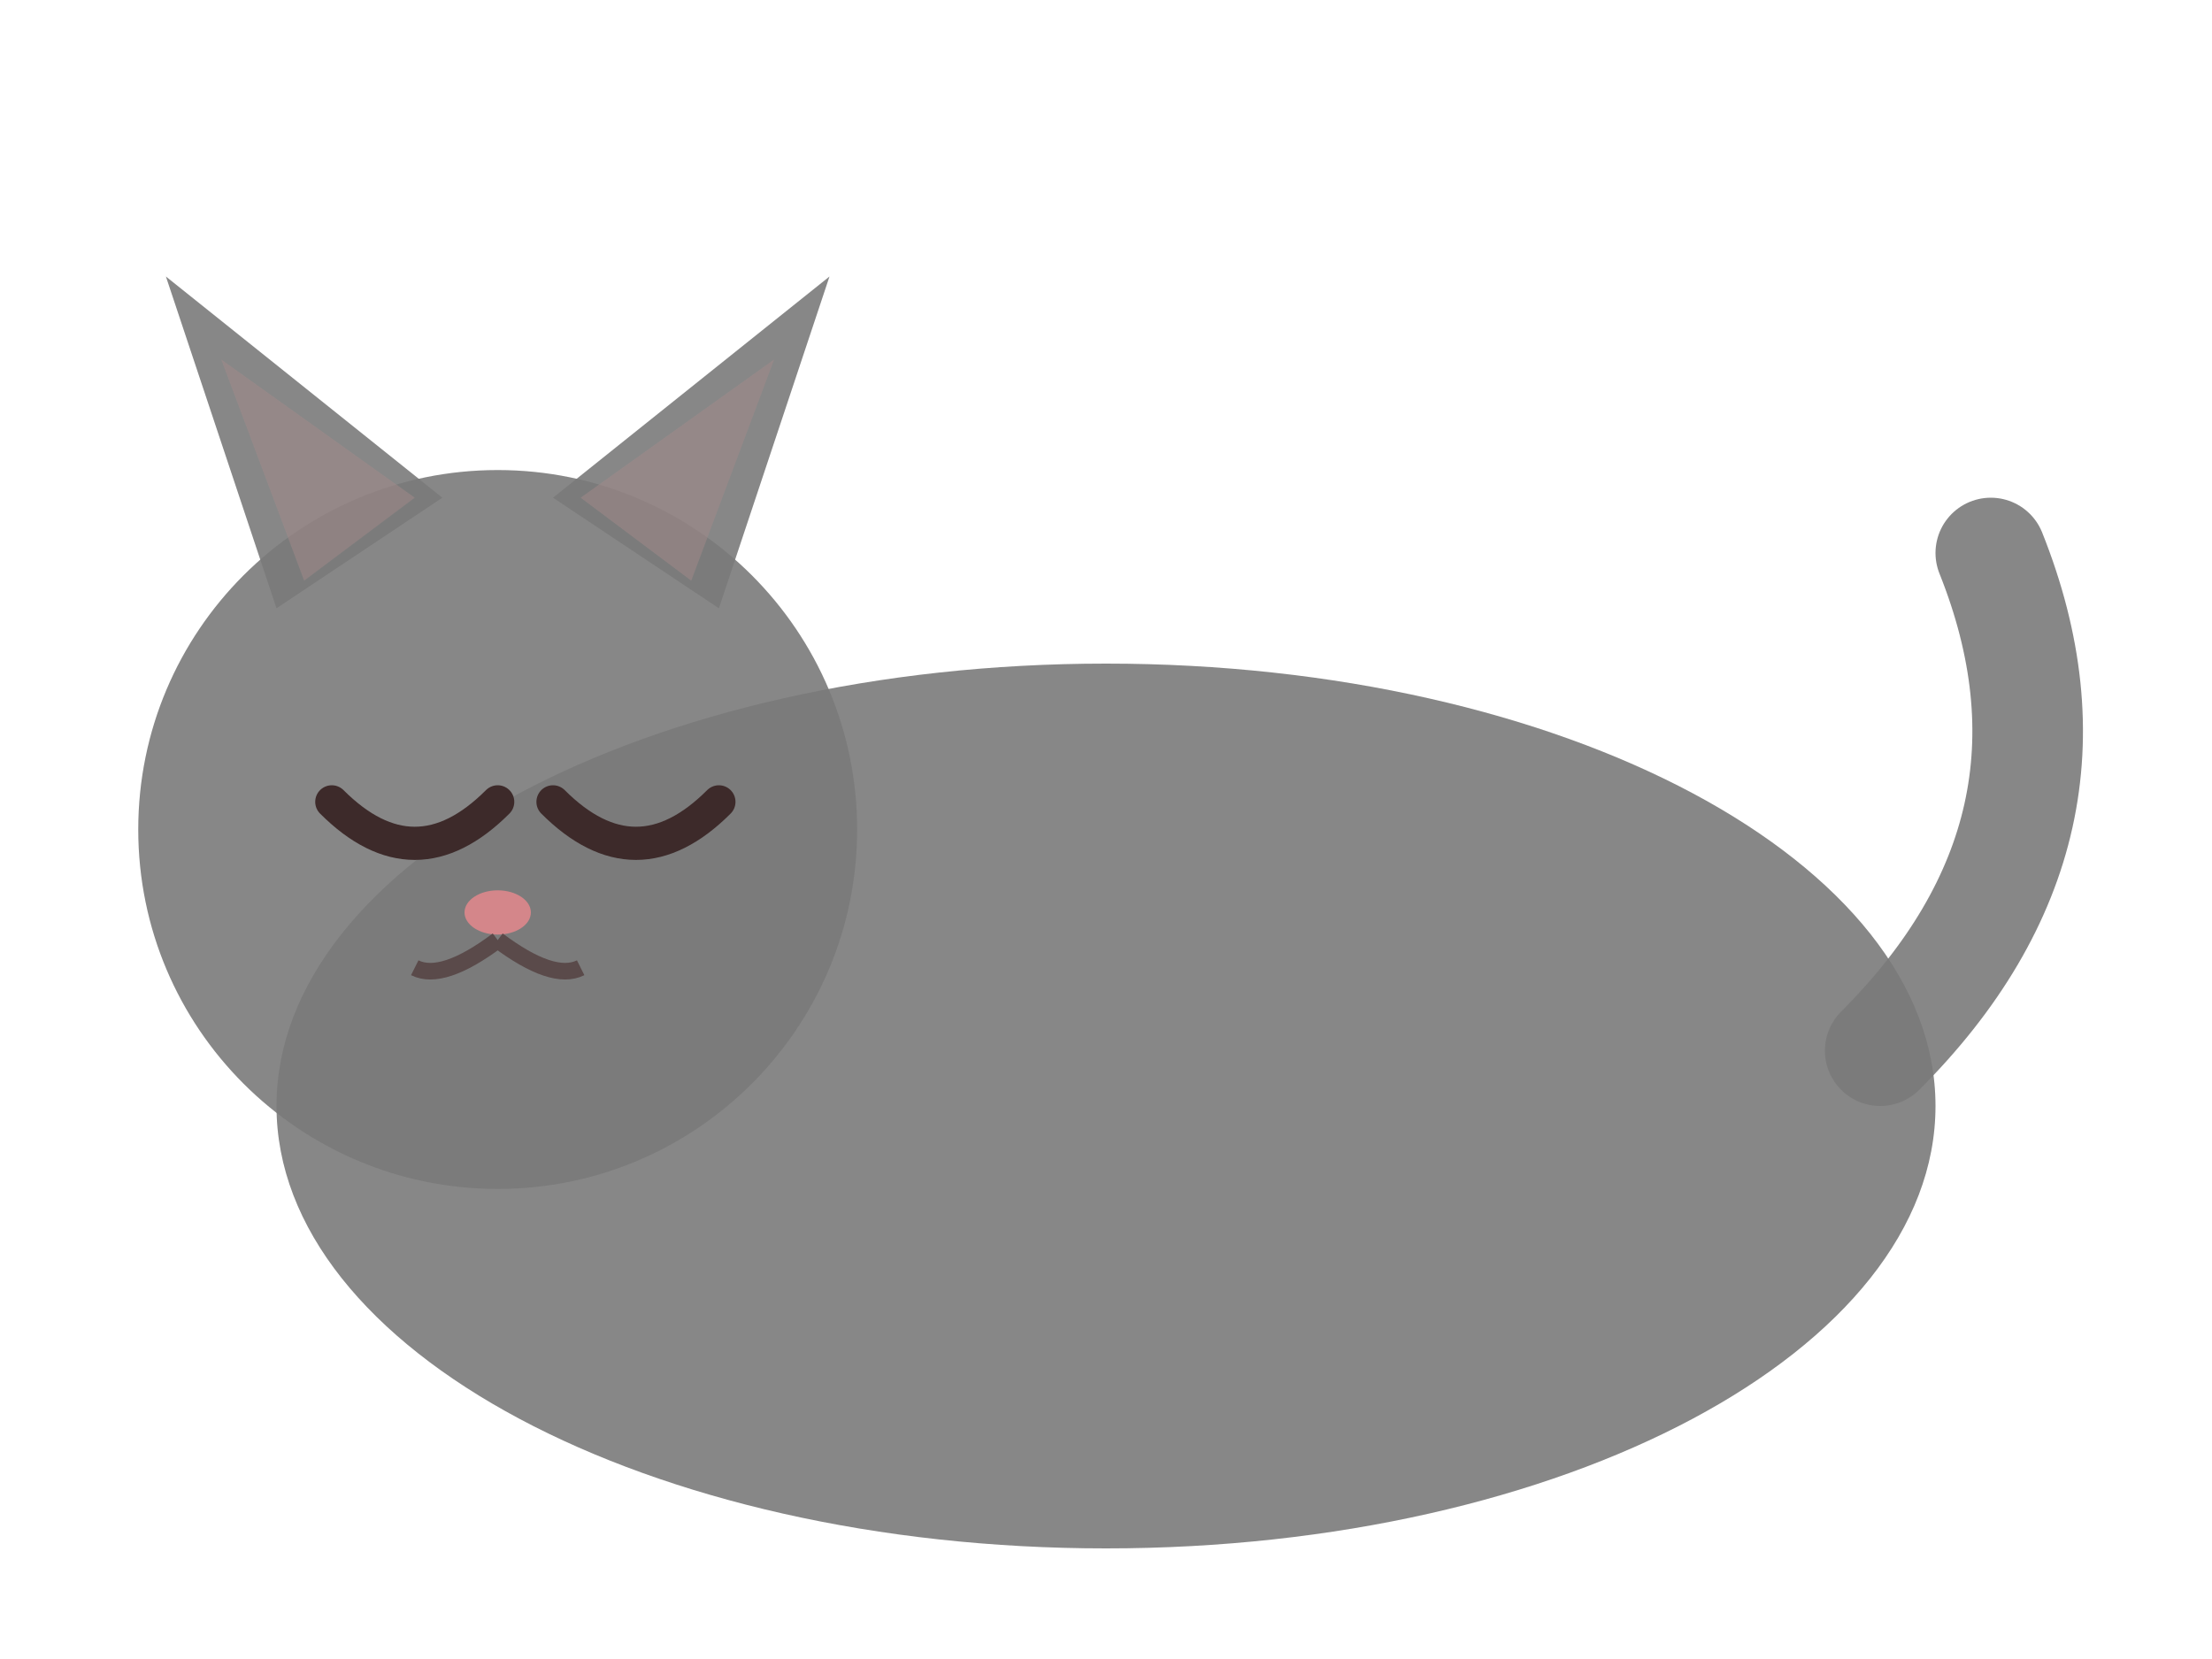
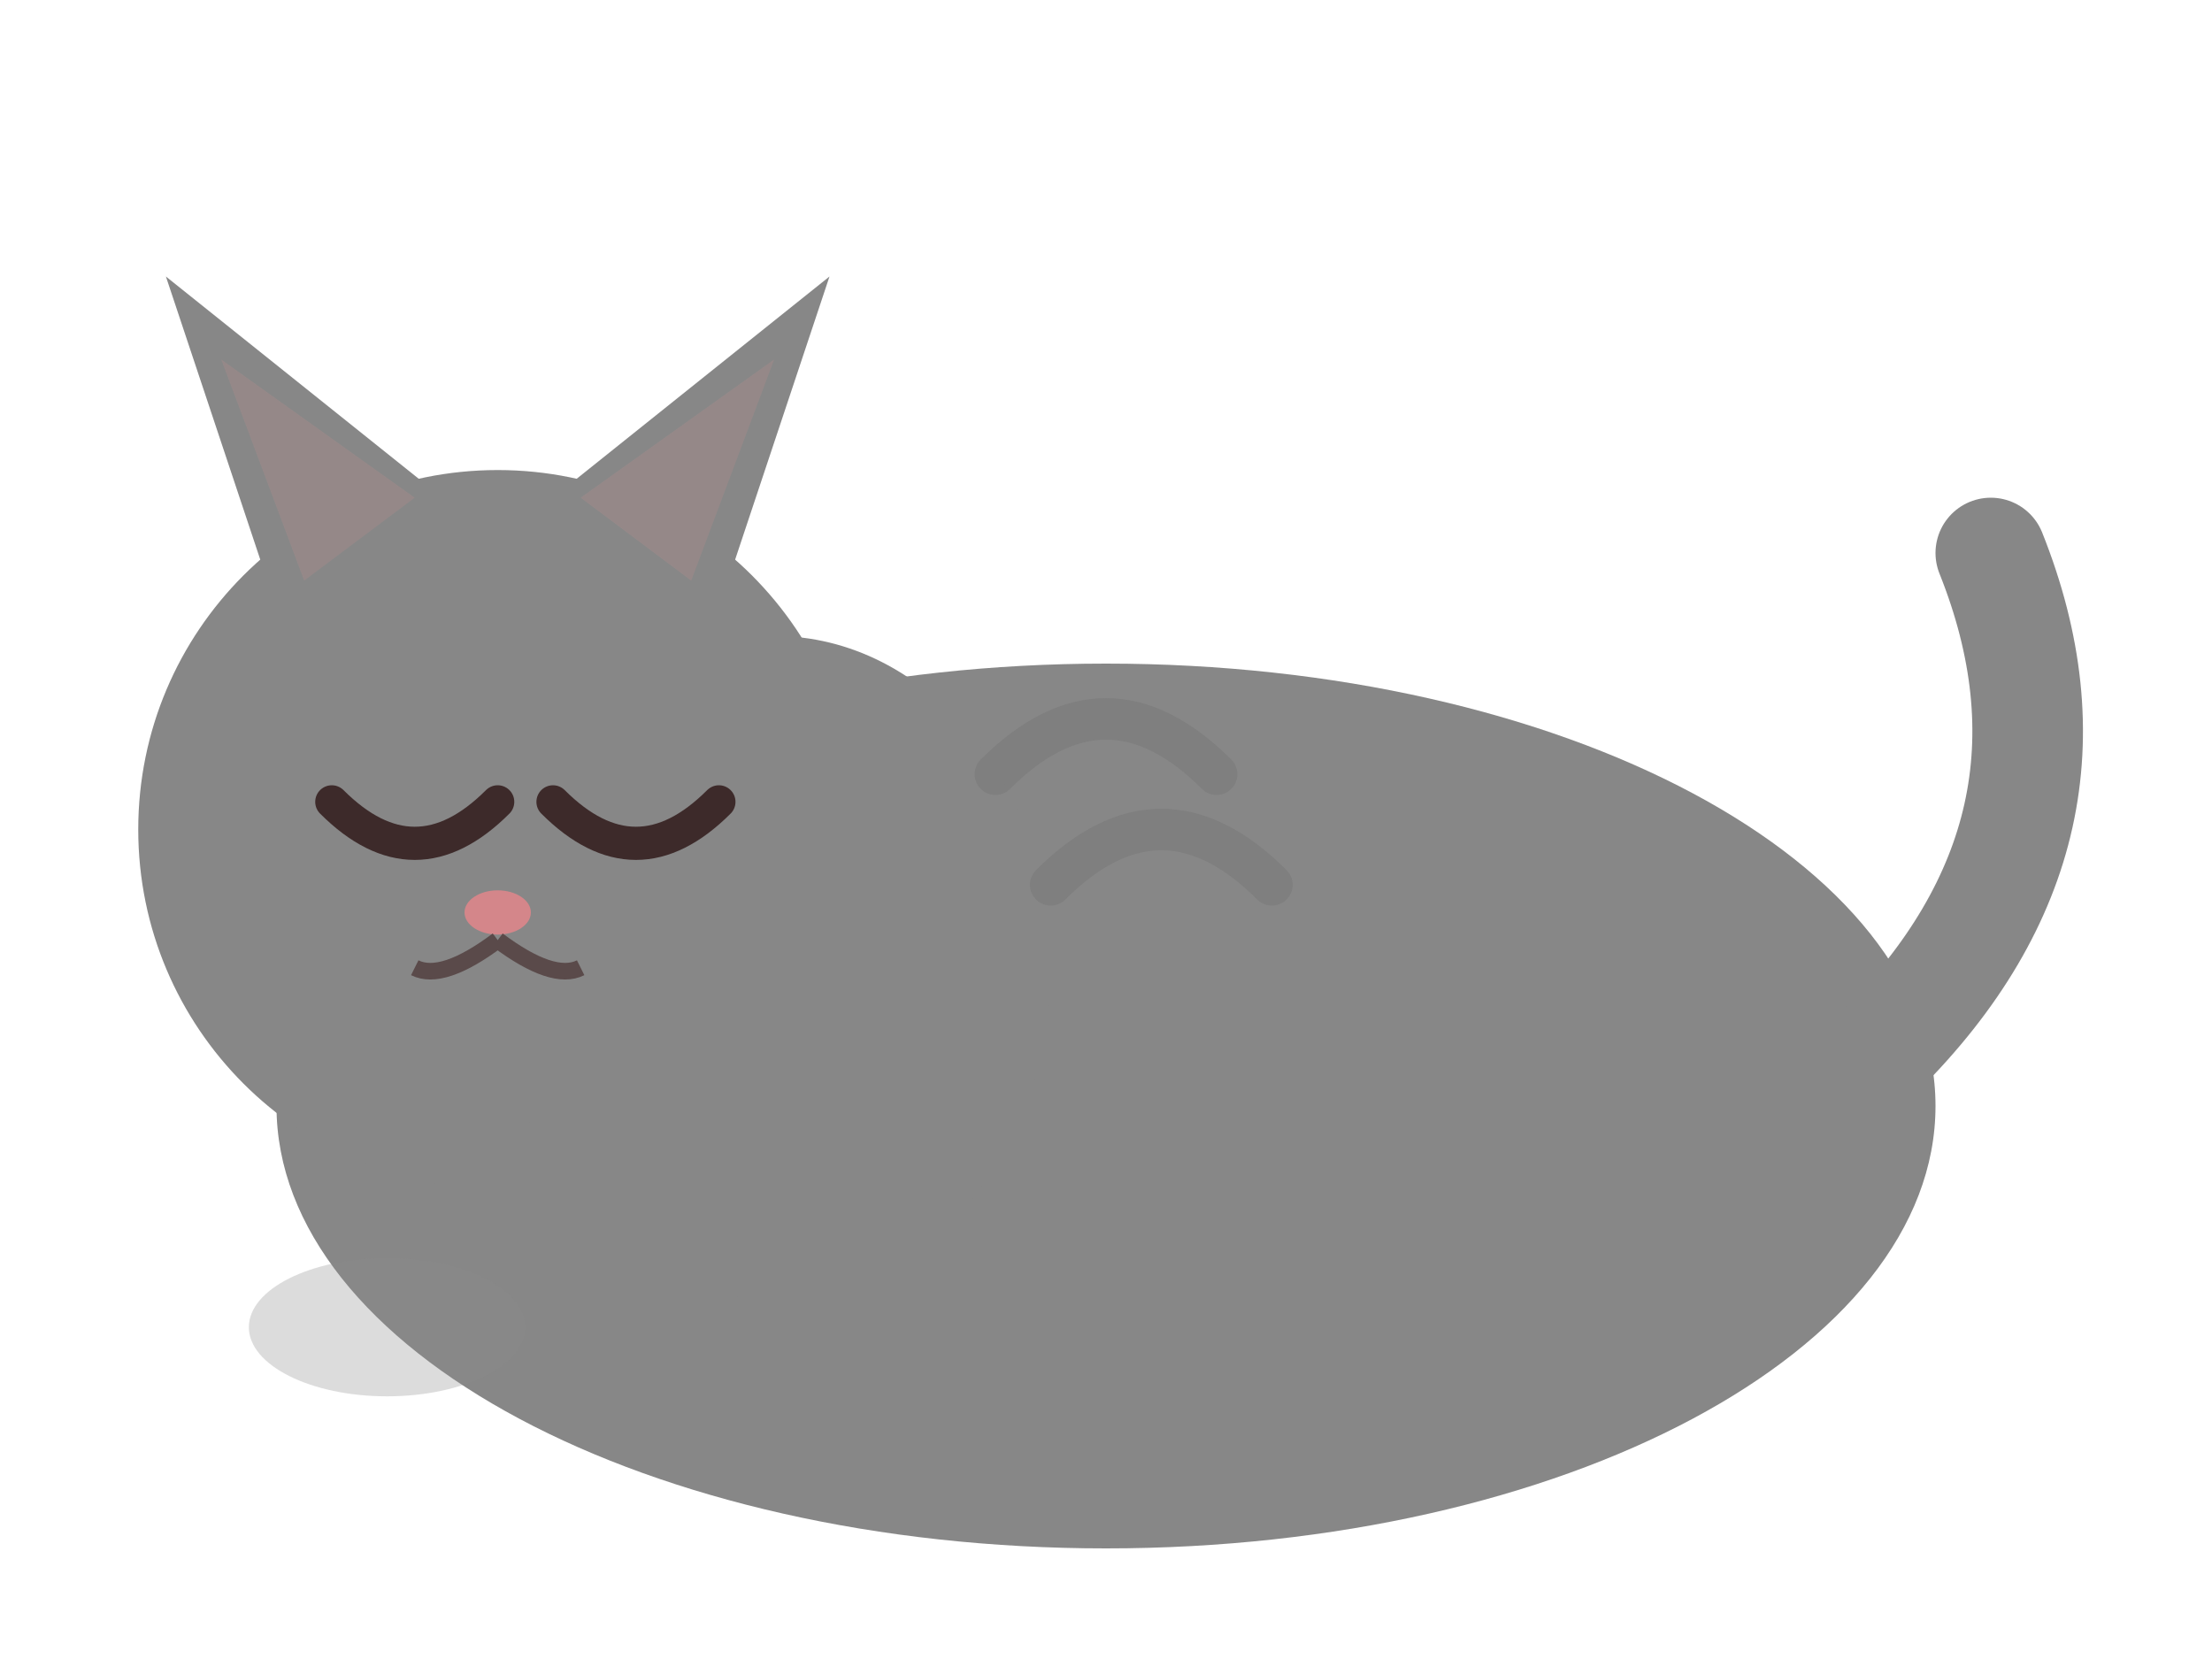
<svg xmlns="http://www.w3.org/2000/svg" viewBox="0 0 80 60">
-   <ellipse cx="40" cy="40" rx="30" ry="16" fill="#7a7a7a" opacity="0.9" />
-   <circle cx="18" cy="30" r="13" fill="#7a7a7a" opacity="0.9" />
-   <polygon points="10,22 6,10 16,18" fill="#7a7a7a" opacity="0.9" />
-   <polygon points="26,22 30,10 20,18" fill="#7a7a7a" opacity="0.9" />
+   <g opacity="0.9">
+     <ellipse cx="40" cy="40" rx="30" ry="16" fill="#7a7a7a" />
+     <circle cx="18" cy="30" r="13" fill="#7a7a7a" />
+     <ellipse cx="28" cy="35" rx="10" ry="12" fill="#7a7a7a" />
+     <polygon points="10,22 6,10 16,18" fill="#7a7a7a" />
+     <polygon points="26,22 30,10 20,18" fill="#7a7a7a" />
+     <path d="M68 38 Q76 30 72 20" stroke="#7a7a7a" stroke-width="4" fill="none" stroke-linecap="round" />
+   </g>
  <polygon points="11,21 8,13 15,18" fill="#a38a8a" opacity="0.5" />
  <polygon points="25,21 28,13 21,18" fill="#a38a8a" opacity="0.5" />
+   <path d="M36 28 Q40 24 44 28" stroke="#6a6a6a" stroke-width="1.5" fill="none" opacity="0.3" stroke-linecap="round" />
+   <path d="M38 32 Q42 28 46 32" stroke="#6a6a6a" stroke-width="1.5" fill="none" opacity="0.3" stroke-linecap="round" />
  <path d="M12 29 Q15 32 18 29" stroke="#3d2a2a" stroke-width="1.2" fill="none" stroke-linecap="round" />
  <path d="M20 29 Q23 32 26 29" stroke="#3d2a2a" stroke-width="1.2" fill="none" stroke-linecap="round" />
  <ellipse cx="18" cy="33" rx="1.2" ry="0.8" fill="#d4868a" />
  <path d="M18 34 Q16 35.5 15 35" stroke="#5a4a4a" stroke-width="0.6" fill="none" />
  <path d="M18 34 Q20 35.5 21 35" stroke="#5a4a4a" stroke-width="0.6" fill="none" />
-   <path d="M68 38 Q76 30 72 20" stroke="#7a7a7a" stroke-width="4" fill="none" stroke-linecap="round" opacity="0.9" />
+   <ellipse cx="14" cy="48" rx="5" ry="2.5" fill="#8a8a8a" opacity="0.3" />
</svg>
